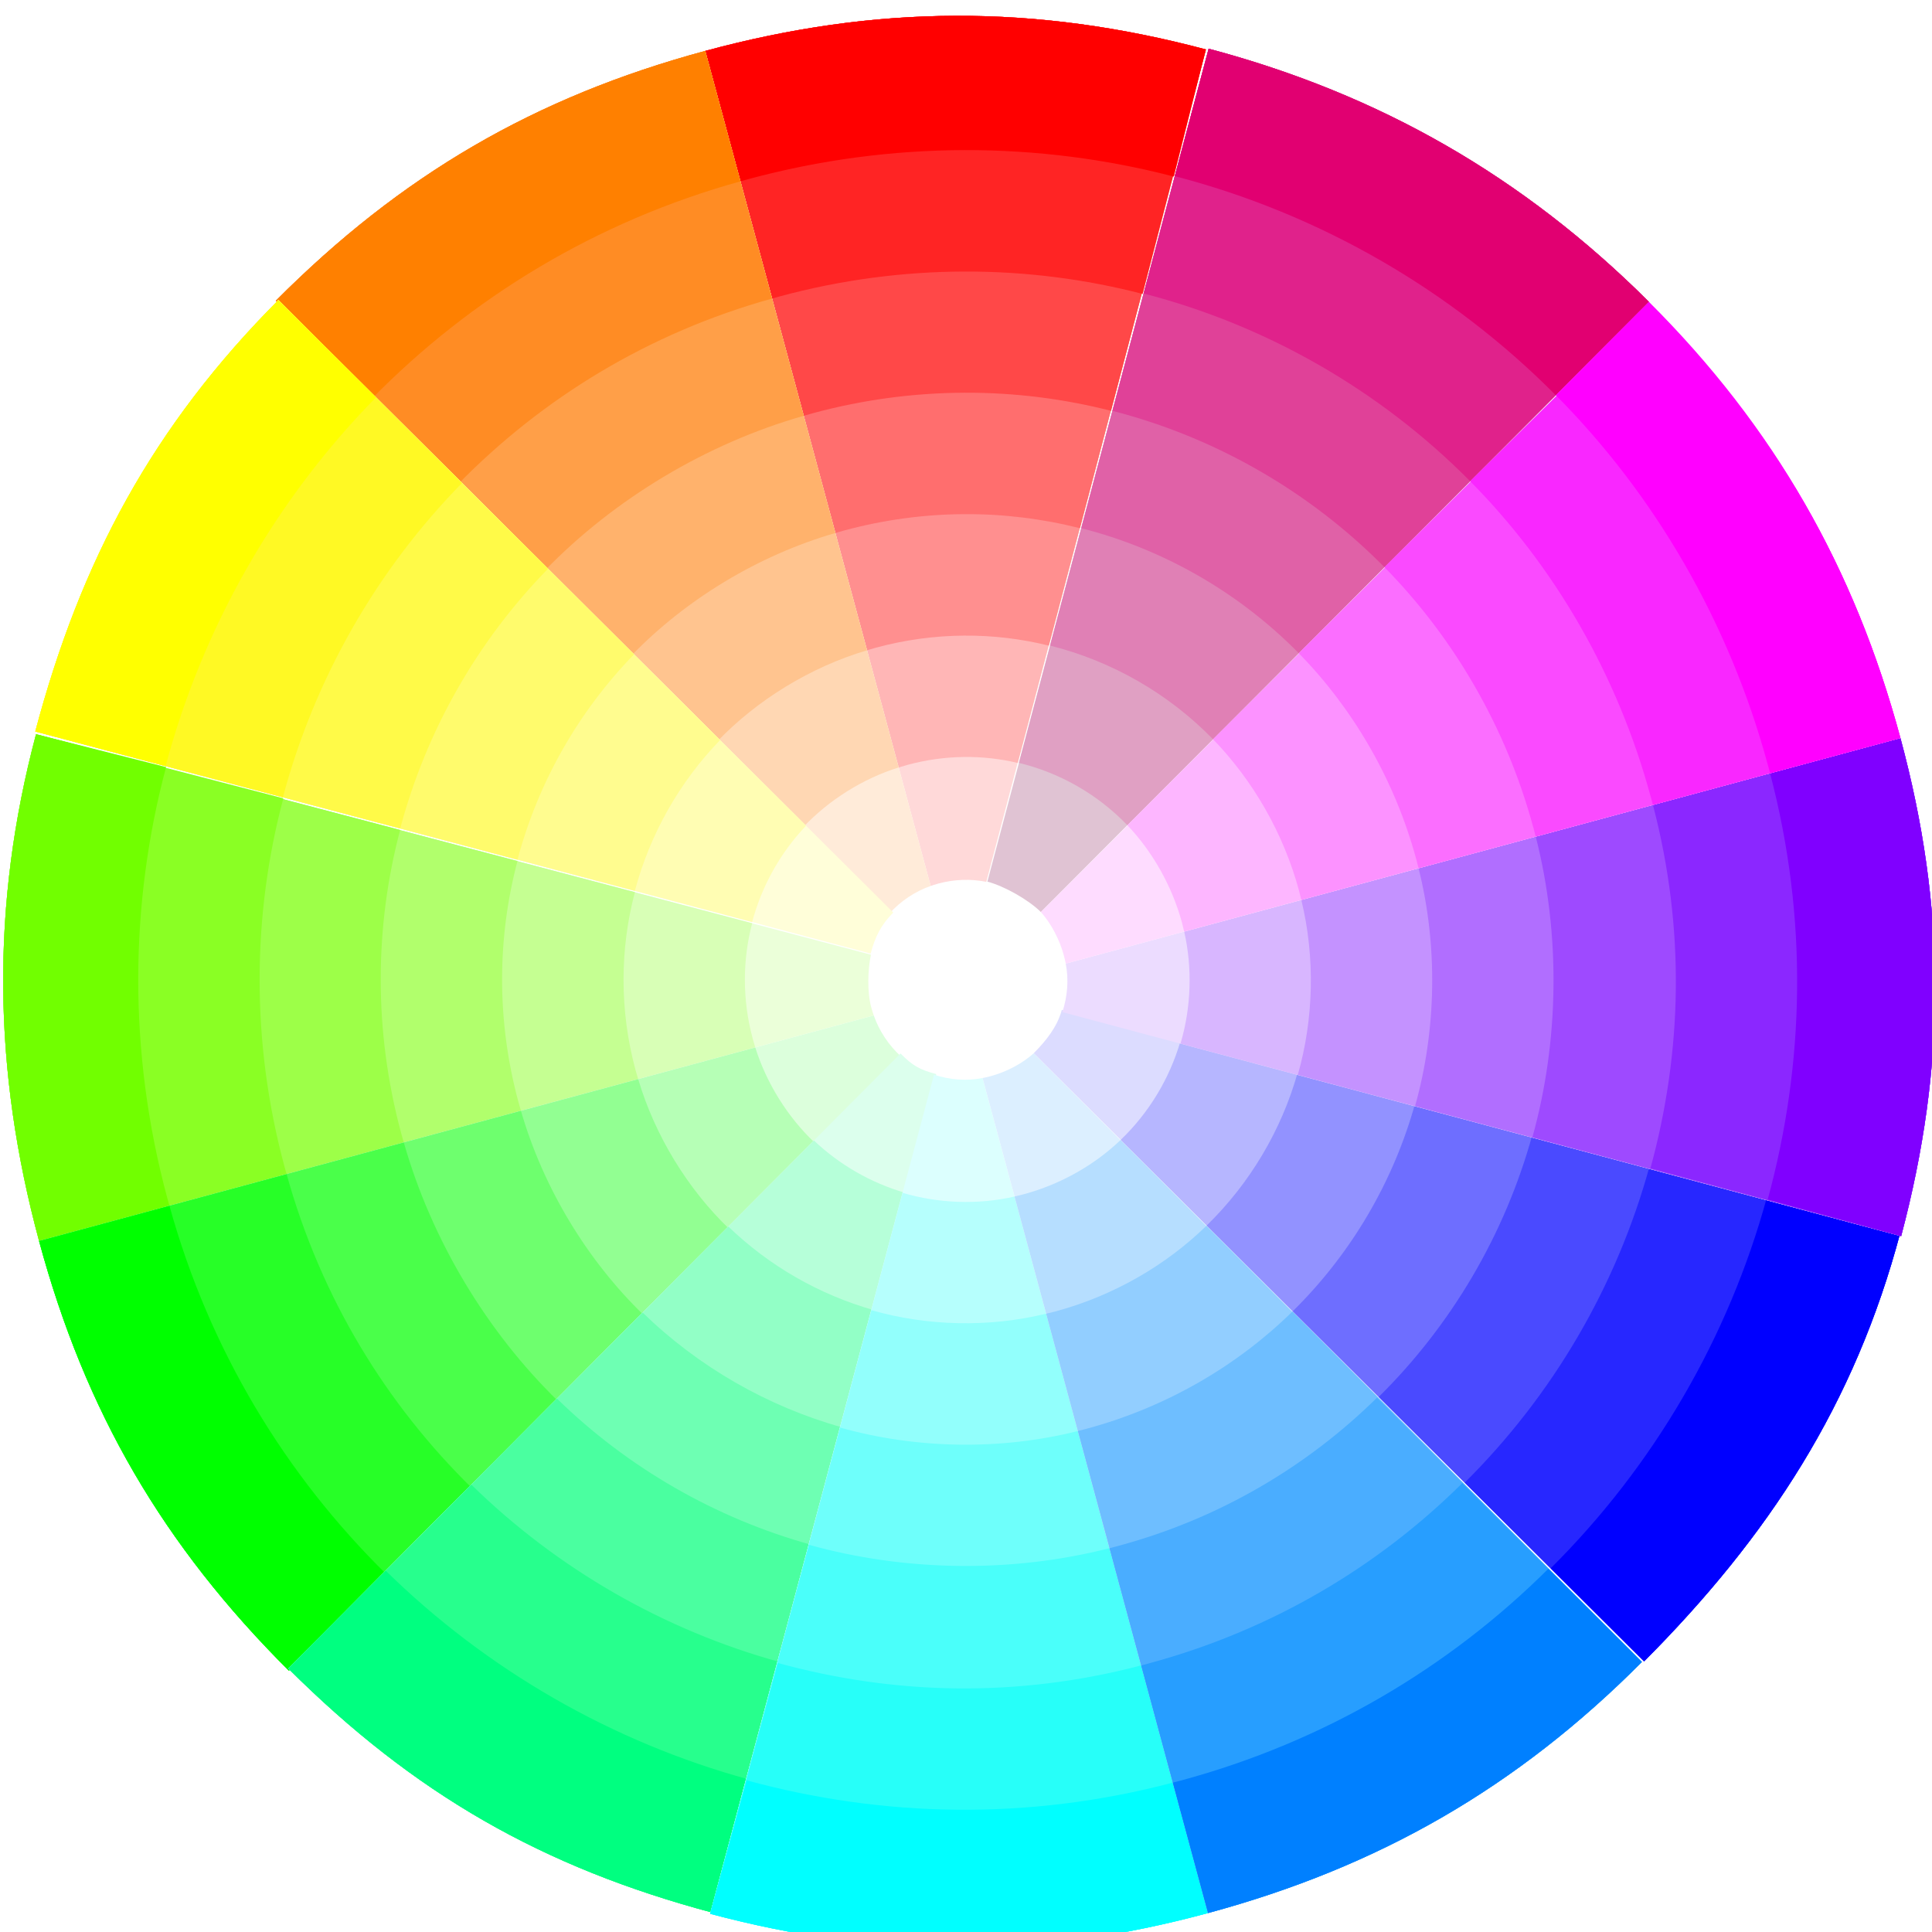
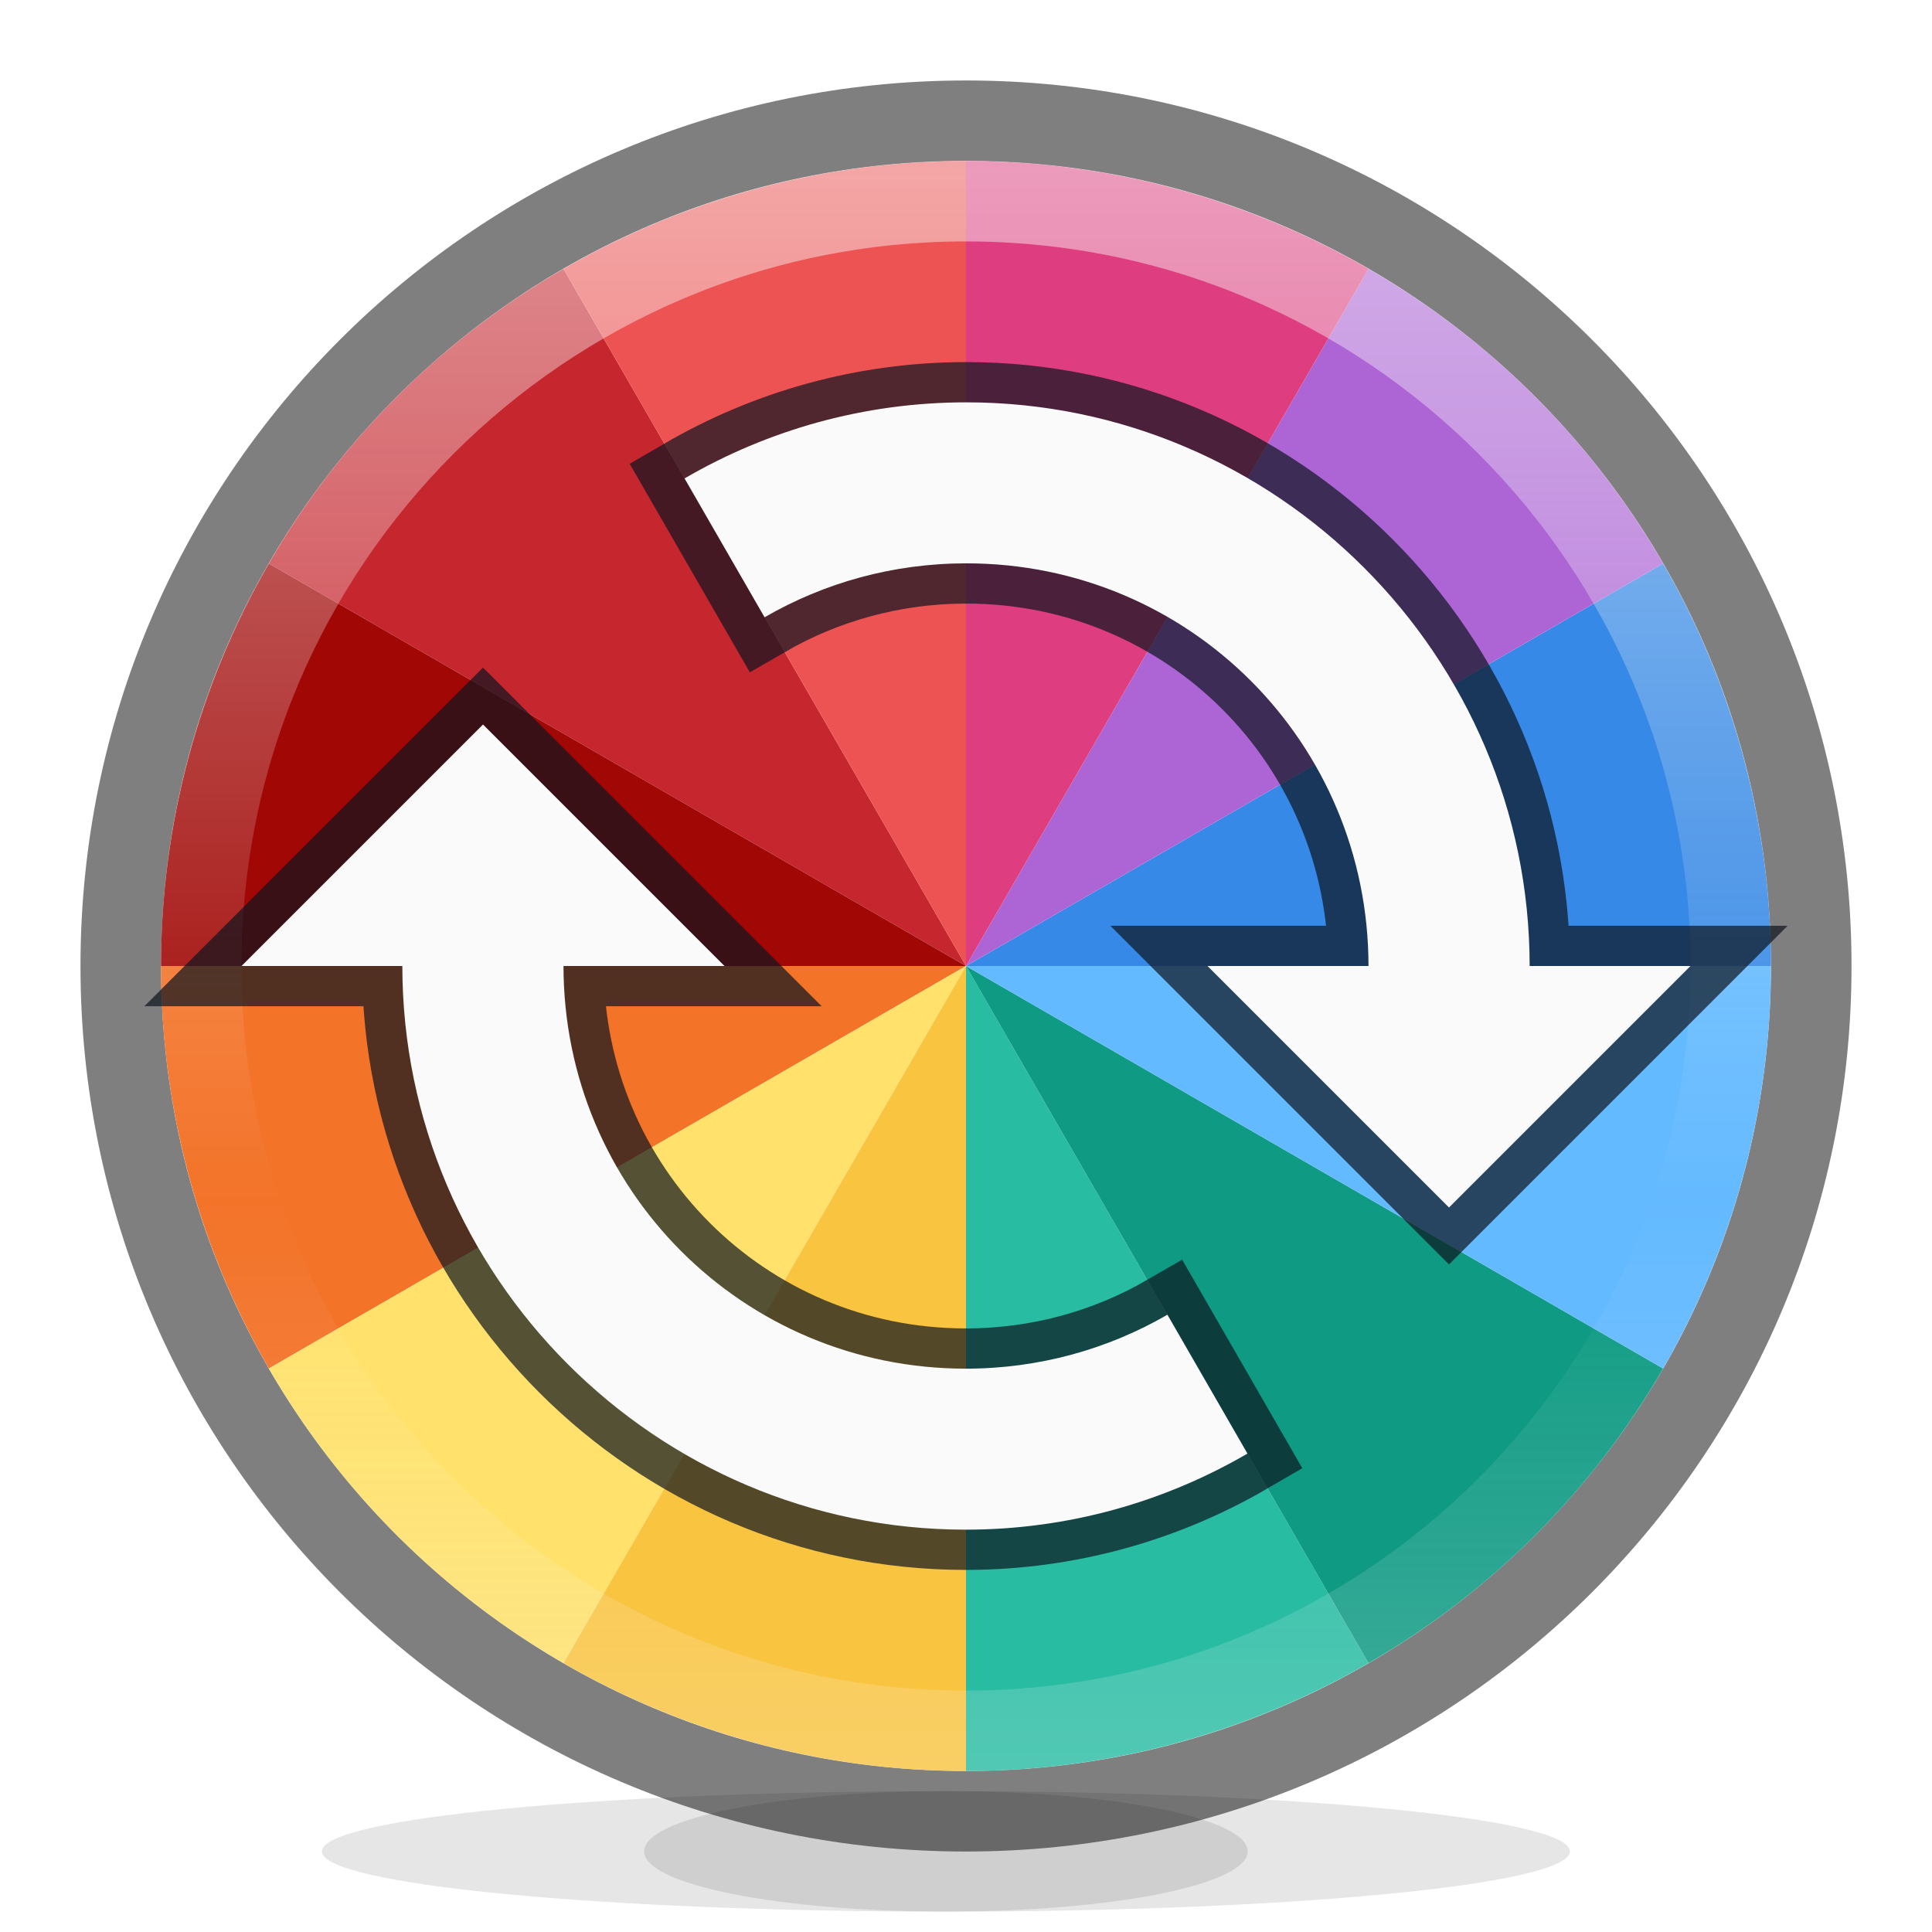
- <svg xmlns="http://www.w3.org/2000/svg" id="Layer_1" enable-background="new 0 0 360 360" xml:space="preserve" viewBox="0 0 24 24" version="1.1" y="0px" x="0px" width="24" height="24">
-   <defs id="defs445" />
-   <g id="g244">
- </g>
-   <g id="g438" transform="matrix(0.06652989,0,0,0.06655854,0.03658253,0.1833464)">
-     <g id="g260">
-       <path d="M 193.8,167.46 307.32,53.57 C 283.863,30.21 257.12,14.843 225.127,6.34 l -41.313,155.45 c 3.15,0.84 7.66,3.37 9.98,5.67 z" fill="#e0c3d3" id="path246" />
-       <path d="M 209.95,151.26 307.317,53.572 C 283.86,30.212 257.117,14.845 225.124,6.342 l -35.43,133.29 c 7.71,1.86 14.76,5.91 20.25,11.63 z" fill="#e0a0c3" id="path248" />
-       <path d="M 225.94,135.21 307.315,53.567 C 283.858,30.207 257.115,14.84 225.122,6.337 l -29.61,111.4 c 11.55,2.89 22.11,8.95 30.42,17.47 z" fill="#e080b5" id="path250" />
-       <path d="m 241.95,119.15 65.369,-65.585 c -23.457,-23.36 -50.2,-38.727 -82.193,-47.23 l -23.784,89.491 c 15.38,3.919 29.46,12.004 40.6,23.324 z" fill="#e061a7" id="path252" />
-       <path d="M 257.95,103.1 307.321,53.567 C 283.864,30.207 257.121,14.84 225.128,6.337 l -17.962,67.589 c 19.22,4.944 36.82,15.052 50.78,29.174 z" fill="#e04198" id="path254" />
-       <path d="M 273.95,87.05 307.323,53.568 C 283.866,30.208 257.123,14.841 225.13,6.338 l -12.142,45.687 c 23.07,5.968 44.18,18.099 60.96,35.025 z" fill="#e0228b" id="path256" />
-       <path d="M 289.94,70.999 307.315,53.568 C 283.858,30.208 257.115,14.84 225.122,6.337 l -6.321,23.784 c 26.91,6.994 51.54,21.148 71.13,40.878 z" fill="#e10071" id="path258" />
+ <svg xmlns="http://www.w3.org/2000/svg" xmlns:xlink="http://www.w3.org/1999/xlink" width="24" height="24" viewBox="0 0 6.35 6.35" version="1.1" id="svg5">
+   <defs id="defs2">
+     <linearGradient id="linearGradient5190">
+       <stop style="stop-color:#fafafa;stop-opacity:1;" offset="0" id="stop5186" />
+       <stop style="stop-color:#fafafa;stop-opacity:0" offset="0.644" id="stop5642" />
+       <stop style="stop-color:#fafafa;stop-opacity:0.4" offset="1" id="stop5188" />
+     </linearGradient>
+     <linearGradient id="linearGradient1325">
+       <stop style="stop-color:#fafafa;stop-opacity:1;" offset="0" id="stop1321" />
+       <stop style="stop-color:#fafafa;stop-opacity:0.001" offset="0.673" id="stop1619" />
+       <stop style="stop-color:#fafafa;stop-opacity:0.3" offset="1" id="stop1323" />
+     </linearGradient>
+     <linearGradient xlink:href="#linearGradient1325" id="linearGradient1327" x1="4.233" y1="0.529" x2="4.233" y2="8.07" gradientUnits="userSpaceOnUse" />
+     <linearGradient xlink:href="#linearGradient5190" id="linearGradient5192" x1="4.233" y1="0.529" x2="4.233" y2="7.938" gradientUnits="userSpaceOnUse" gradientTransform="matrix(0.7241377,0,0,0.7241377,0.1094842,0.1094842)" />
+   </defs>
+   <g id="layer1" style="display:inline">
+     <ellipse style="fill:none;fill-opacity:1;stroke:#fafafa;stroke-width:0.265;stroke-linecap:round;stroke-opacity:0.5" id="path1281" cx="8.467" cy="0.86" rx="1.8799776e-15" ry="0.066" />
+     <ellipse style="fill:#000000;fill-opacity:0.1;stroke:none;stroke-width:0.265;stroke-linecap:round;stroke-opacity:0.5" id="path2407" cx="3.109" cy="6.085" rx="2.051" ry="0.198" />
+     <circle style="display:inline;fill:none;stroke:#000000;stroke-width:0.265;stroke-linecap:round;stroke-opacity:0.5" id="circle1080" cx="3.175" cy="3.175" r="2.778" />
+     <path id="circle7947" style="display:inline;fill:#c6262e;stroke:none;stroke-width:1;stroke-linecap:round;stroke-opacity:0.5" d="M 12 12 L 7 3.34 A 10 10 0 0 0 3.34 7 L 12 12 z " transform="scale(0.2645833)" />
+     <path id="path8364" style="display:inline;fill:#a10705;stroke:none;stroke-width:1;stroke-linecap:round;stroke-opacity:0.5" d="M 12 12 L 3.34 7 A 10 10 0 0 0 2 12 L 12 12 z " transform="scale(0.2645833)" />
+     <path id="path8362" style="display:inline;fill:#f37329;stroke:none;stroke-width:1;stroke-linecap:round;stroke-opacity:0.5" d="M 12 12 L 2 12 A 10 10 0 0 0 3.34 17 L 12 12 z " transform="scale(0.2645833)" />
+     <path id="path8360" style="display:inline;fill:#ffe16b;stroke:none;stroke-width:1;stroke-linecap:round;stroke-opacity:0.5" d="M 12 12 L 3.34 17 A 10 10 0 0 0 7 20.66 L 12 12 z " transform="scale(0.2645833)" />
+     <path id="path8358" style="display:inline;fill:#f9c440;stroke:none;stroke-width:1;stroke-linecap:round;stroke-opacity:0.5" d="M 12 12 L 7 20.66 A 10 10 0 0 0 12 22 L 12 12 z " transform="scale(0.2645833)" />
+     <path id="path8356" style="display:inline;fill:#28bca3;stroke:none;stroke-width:1;stroke-linecap:round;stroke-opacity:0.5;fill-opacity:1.0" d="M 12 12 L 12 22 A 10 10 0 0 0 17 20.66 L 12 12 z " transform="scale(0.2645833)" />
+     <path id="path8354" style="display:inline;fill:#0e9a83;stroke:none;stroke-width:1;stroke-linecap:round;stroke-opacity:0.5;fill-opacity:1.0" d="M 12 12 L 17 20.66 A 10 10 0 0 0 20.66 17 L 12 12 z " transform="scale(0.2645833)" />
+     <path id="path8352" style="display:inline;fill:#64baff;stroke:none;stroke-width:1;stroke-linecap:round;stroke-opacity:0.5" d="M 12 12 L 20.66 17 A 10 10 0 0 0 22 12 L 12 12 z " transform="scale(0.2645833)" />
+     <path id="path8350" style="display:inline;fill:#3689e6;stroke:none;stroke-width:1;stroke-linecap:round;stroke-opacity:0.5" d="M 12 12 L 22 12 A 10 10 0 0 0 20.66 7 L 12 12 z " transform="scale(0.2645833)" />
+     <path id="path8348" style="display:inline;fill:#ad65d6;stroke:none;stroke-width:1;stroke-linecap:round;stroke-opacity:0.5" d="M 12 12 L 20.66 7 A 10 10 0 0 0 17 3.34 L 12 12 z " transform="scale(0.2645833)" />
+     <path id="path8346" style="display:inline;fill:#ed5353;stroke:none;stroke-width:1;stroke-linecap:round;stroke-opacity:0.5" d="M 12 2 A 10 10 0 0 0 7 3.34 L 12 12 L 12 2 z " transform="scale(0.2645833)" />
+     <path id="path8344" style="display:inline;fill:#de3e80;stroke:none;stroke-width:1;stroke-linecap:round;stroke-opacity:0.5;fill-opacity:1.0" d="M 12 2 L 12 12 L 17 3.34 A 10 10 0 0 0 12 2 z " transform="scale(0.2645833)" />
+     <circle style="display:inline;fill:none;stroke:url(#linearGradient5192);stroke-width:0.265;stroke-linecap:round;stroke-opacity:0.5" id="circle5096" cx="3.175" cy="3.175" r="2.514" />
+     <g id="g10073">
+       <path id="path9935" style="color:#000000;fill:none;stroke:#0e141f;stroke-width:1;stroke-linecap:round;stroke-miterlimit:4;stroke-dasharray:none;stroke-opacity:0.7" d="m 12.004,4.998 c -1.273,0 -2.469,0.345 -3.5,0.945 L 9.498,7.668 C 10.234,7.242 11.089,6.998 12.004,6.998 14.776,6.998 16.998,9.229 17,12 h -2 l 3,3 3,-3 H 19.002 C 19,8.148 15.857,4.998 12.004,4.998 Z" transform="scale(0.2645833)" />
+       <path id="circle8847" style="color:#000000;fill:#fafafa;stroke:#0e141f;stroke-width:0;stroke-linecap:round;stroke-miterlimit:4;stroke-dasharray:none" d="m 12.004,4.998 c -1.273,0 -2.469,0.345 -3.5,0.945 L 9.498,7.668 C 10.234,7.242 11.089,6.998 12.004,6.998 14.776,6.998 16.998,9.229 17,12 h -2 l 3,3 3,-3 H 19.002 C 19,8.148 15.857,4.998 12.004,4.998 Z" transform="scale(0.2645833)" />
    </g>
-     <g id="g276">
-       <path d="m 174.73,162.13 c 2.934,-0.792 6.094,-0.876 8.876,-0.292 l 41,-155.36 c -31.994,-8.502 -61.625,-8.332 -93.483,0.274 l 42.101,155.85 c -0.01,-0.02 1.13,-0.37 1.5,-0.47 z" fill="#ffd9d9" id="path262" />
-       <path d="m 168.93,139.99 c 6.926,-1.871 14.036,-1.906 20.556,-0.349 l 35.12,-133.16 c -31.994,-8.502 -61.625,-8.332 -93.483,0.274 l 36.127,133.73 c 0.95,-0.27 1.19,-0.36 1.67,-0.49 z" fill="#ffb6b6" id="path264" />
-       <path d="m 163.03,118.12 c 10.904,-2.946 22.03,-2.917 32.267,-0.373 l 29.31,-111.27 c -31.994,-8.502 -61.625,-8.332 -93.483,0.274 l 30.218,111.86 c 0.96,-0.27 1.19,-0.36 1.68,-0.49 z" fill="#ff8f8f" id="path266" />
-       <path d="m 157.12,96.243 c 14.884,-4.021 30.029,-3.944 43.982,-0.413 L 224.612,6.476 C 192.618,-2.026 162.987,-1.856 131.129,6.75 l 24.304,89.968 c 0.96,-0.268 1.2,-0.344 1.69,-0.475 z" fill="#ff6e6e" id="path268" />
-       <path d="m 151.21,74.369 c 18.863,-5.096 38.024,-4.964 55.695,-0.446 L 224.615,6.476 C 192.621,-2.026 162.99,-1.856 131.132,6.75 l 18.395,68.094 c 0.96,-0.267 1.2,-0.344 1.69,-0.475 z" fill="#ff4848" id="path270" />
-       <path d="m 145.06,52.56 c 22.919,-6.191 46.298,-6.016 67.745,-0.456 L 224.615,6.476 C 192.621,-2.026 162.99,-1.856 131.132,6.75 l 12.484,46.214 c 0.97,-0.263 1.13,-0.317 1.45,-0.404 z" fill="#ff2424" id="path272" />
-       <path d="m 139.15,30.685 c 26.906,-7.269 54.312,-7.036 79.48,-0.483 L 224.608,6.476 C 192.614,-2.026 162.983,-1.856 131.125,6.75 l 6.575,24.34 c 0.97,-0.262 1.13,-0.318 1.45,-0.405 z" fill="#ff0000" id="path274" />
+     <g id="g10079" transform="rotate(180,3.175,3.175)">
+       <path id="path10075" style="color:#000000;fill:none;stroke:#0e141f;stroke-width:1;stroke-linecap:round;stroke-miterlimit:4;stroke-dasharray:none;stroke-opacity:0.7" d="m 12.004,4.998 c -1.273,0 -2.469,0.345 -3.5,0.945 L 9.498,7.668 C 10.234,7.242 11.089,6.998 12.004,6.998 14.776,6.998 16.998,9.229 17,12 h -2 l 3,3 3,-3 H 19.002 C 19,8.148 15.857,4.998 12.004,4.998 Z" transform="scale(0.2645833)" />
+       <path id="path10077" style="color:#000000;fill:#fafafa;stroke:#0e141f;stroke-width:0;stroke-linecap:round;stroke-miterlimit:4;stroke-dasharray:none" d="m 12.004,4.998 c -1.273,0 -2.469,0.345 -3.5,0.945 L 9.498,7.668 C 10.234,7.242 11.089,6.998 12.004,6.998 14.776,6.998 16.998,9.229 17,12 h -2 l 3,3 3,-3 H 19.002 C 19,8.148 15.857,4.998 12.004,4.998 Z" transform="scale(0.2645833)" />
    </g>
-     <g id="g292">
-       <path d="M 173.23,162.6 131.13,6.75 C 99.272,15.356 74.306,29.935 50.945,53.39 l 114.57,114.36 c 2.08,-2.33 4.86,-4.17 7.71,-5.15 z" fill="#ffebd9" id="path278" />
-       <path d="M 167.25,140.48 131.13,6.75 C 99.272,15.356 74.306,29.935 50.945,53.39 l 98.442,98.288 c 4.77,-5.09 11.17,-9.11 17.86,-11.2 z" fill="#ffd7b3" id="path280" />
-       <path d="M 161.34,118.61 131.13,6.75 C 99.272,15.356 74.306,29.935 50.945,53.39 l 82.386,82.283 c 7.49,-7.82 17.47,-13.93 28.01,-17.06 z" fill="#ffc48f" id="path282" />
-       <path d="M 155.43,96.719 131.13,6.75 C 99.272,15.356 74.306,29.935 50.945,53.39 l 66.336,66.282 c 10.2,-10.55 23.74,-18.78 38.15,-22.951 z" fill="#ffb26c" id="path284" />
-       <path d="M 149.52,74.845 131.13,6.75 C 99.272,15.356 74.306,29.935 50.945,53.39 l 50.287,50.283 c 12.91,-13.273 30.02,-23.612 48.29,-28.825 z" fill="#ff9f48" id="path286" />
-       <path d="M 143.61,52.964 131.13,6.75 C 99.272,15.356 74.306,29.935 50.945,53.39 l 34.05,34.204 C 100.7,71.566 120.49,59.396 143.61,52.964 Z" fill="#ff8c24" id="path288" />
-       <path d="M 137.7,31.091 131.125,6.751 C 99.267,15.357 74.301,29.936 50.94,53.391 L 68.93,71.607 C 87.365,52.845 110.725,38.566 137.705,31.091 Z" fill="#ff8000" id="path290" />
-     </g>
-     <g id="g308">
-       <path d="M 166.24,167.56 51.42,53.26 C 28.06,76.717 14.536,101.774 6.034,133.767 l 155.98,41.453 c 0.85,-3.15 1.92,-5.35 4.23,-7.66 z" fill="#fffed9" id="path294" />
-       <path d="M 149.96,151.35 51.425,53.26 C 28.065,76.717 14.541,101.774 6.039,133.767 l 133.85,35.573 c 1.8,-6.74 5.26,-12.94 10.07,-17.99 z" fill="#fffdb3" id="path296" />
-       <path d="M 133.9,135.37 51.425,53.26 C 28.065,76.717 14.541,101.774 6.039,133.767 l 111.95,29.753 c 2.82,-10.58 8.31,-20.29 15.91,-28.15 z" fill="#fffc8f" id="path298" />
-       <path d="M 117.84,119.37 51.425,53.26 C 28.065,76.717 14.541,101.774 6.039,133.767 l 90.037,23.929 c 3.845,-14.42 11.364,-27.64 21.764,-38.33 z" fill="#fffb6c" id="path300" />
-       <path d="M 101.78,103.39 51.425,53.26 C 28.065,76.717 14.541,101.774 6.039,133.767 l 68.136,18.108 c 4.869,-18.26 14.403,-34.99 27.605,-48.49 z" fill="#fffa48" id="path302" />
-       <path d="M 85.716,87.398 51.425,53.26 C 28.065,76.717 14.541,101.774 6.039,133.767 l 46.235,12.288 c 5.893,-22.09 17.445,-42.34 33.442,-58.662 z" fill="#fff924" id="path304" />
-       <path d="M 69.657,71.411 51.425,53.26 C 28.065,76.717 14.541,101.774 6.039,133.767 l 24.334,6.468 C 37.29,114.305 50.861,90.541 69.657,71.406 Z" fill="#ffff00" id="path306" />
-     </g>
-     <g id="g324">
-       <path d="m 162.13,185.27 c -0.792,-2.934 -0.647,-7.06 -0.061,-9.842 L 6.179,134.278 c -8.503,31.994 -8.034,62.733 0.572,94.591 l 155.85,-42.1 c -0.02,0.01 -0.37,-1.13 -0.47,-1.5 z" fill="#ebffd9" id="path310" />
-       <path d="m 139.99,191.07 c -1.963,-7.268 -1.891,-14.725 -0.095,-21.517 L 6.175,134.283 c -8.503,31.994 -8.034,62.733 0.572,94.591 l 133.73,-36.127 c -0.27,-0.96 -0.36,-1.19 -0.49,-1.67 z" fill="#d8ffb6" id="path312" />
-       <path d="m 118.12,196.98 c -3.039,-11.249 -2.905,-22.722 -0.121,-33.231 L 6.179,134.279 c -8.503,31.994 -8.034,62.733 0.572,94.591 l 111.86,-30.218 c -0.27,-0.96 -0.36,-1.19 -0.49,-1.67 z" fill="#c5ff92" id="path314" />
-       <path d="M 96.244,202.89 C 92.13,187.662 92.302,172.165 96.075,157.941 L 6.178,134.281 c -8.503,31.994 -8.034,62.733 0.572,94.591 l 89.968,-24.304 c -0.268,-0.97 -0.343,-1.2 -0.474,-1.68 z" fill="#b1ff6c" id="path316" />
-       <path d="M 74.371,208.8 C 69.182,189.592 69.409,170.076 74.17,152.134 L 6.178,134.284 c -8.503,31.994 -8.034,62.733 0.572,94.591 L 74.844,210.48 c -0.267,-0.96 -0.343,-1.2 -0.473,-1.68 z" fill="#9dff48" id="path318" />
-       <path d="m 52.563,214.95 c -6.285,-23.265 -6.011,-46.996 -0.205,-68.714 l -46.18,-11.96 c -8.503,31.994 -8.034,62.733 0.572,94.591 l 46.214,-12.484 c -0.263,-0.97 -0.315,-1.12 -0.401,-1.44 z" fill="#8aff24" id="path320" />
-       <path d="m 30.688,220.86 c -7.362,-27.251 -7.029,-55.011 -0.229,-80.452 l -24.28,-6.125 c -8.503,31.994 -8.034,62.733 0.572,94.591 l 24.34,-6.575 c -0.264,-0.97 -0.317,-1.12 -0.403,-1.44 z" fill="#71ff00" id="path322" />
-     </g>
-     <g id="g340">
-       <path d="M 162.6,186.77 6.75,228.87 c 8.606,31.857 23.185,56.824 46.641,80.185 l 114.36,-114.57 c -2.33,-2.09 -4.17,-4.87 -5.15,-7.72 z" fill="#dcffdc" id="path326" />
-       <path d="M 140.48,192.75 6.75,228.87 c 8.606,31.857 23.185,56.824 46.641,80.185 l 98.286,-98.442 c -5.1,-4.78 -9.11,-11.18 -11.2,-17.87 z" fill="#b6ffb6" id="path328" />
-       <path d="M 118.61,198.66 6.75,228.87 c 8.606,31.857 23.185,56.824 46.641,80.185 l 82.281,-82.387 c -7.82,-7.49 -13.93,-17.47 -17.06,-28.01 z" fill="#92ff92" id="path330" />
-       <path d="M 96.719,204.57 6.75,228.87 c 8.606,31.857 23.185,56.824 46.641,80.185 l 66.28,-66.336 c -10.55,-10.2 -18.78,-23.74 -22.951,-38.15 z" fill="#6eff6e" id="path332" />
-       <path d="M 74.845,210.48 6.75,228.87 c 8.606,31.857 23.185,56.824 46.641,80.185 l 50.281,-50.287 c -13.274,-12.92 -23.614,-30.02 -28.825,-48.29 z" fill="#4aff4a" id="path334" />
-       <path d="M 52.964,216.39 6.75,228.87 c 8.606,31.857 23.185,56.824 46.641,80.185 l 34.202,-34.049 c -16.028,-15.71 -28.198,-35.5 -34.629,-58.62 z" fill="#27ff27" id="path336" />
-       <path d="m 31.091,222.3 -24.34,6.575 c 8.606,31.857 23.185,56.824 46.641,80.185 l 18.214,-17.989 c -18.763,-18.43 -33.043,-41.79 -40.515,-68.77 z" fill="#00ff00" id="path338" />
-     </g>
-     <g id="g356">
-       <path d="M 167.59,193.87 53.28,308.65 c 23.455,23.359 47.388,37.112 79.381,45.616 l 41.606,-156.55 c -3.16,-0.85 -4.37,-1.55 -6.68,-3.85 z" fill="#dcffed" id="path342" />
-       <path d="m 151.42,210.11 -98.14,98.54 c 23.455,23.359 47.388,37.112 79.381,45.616 l 35.721,-134.41 c -6.34,-1.86 -12.17,-5.21 -16.96,-9.75 z" fill="#b6ffd9" id="path344" />
-       <path d="m 135.43,226.16 -82.15,82.49 c 23.455,23.359 47.388,37.112 79.381,45.616 l 29.9,-112.51 c -10.18,-2.89 -19.52,-8.26 -27.13,-15.6 z" fill="#92ffc6" id="path346" />
-       <path d="m 119.43,242.22 -66.15,66.43 c 23.456,23.359 47.388,37.112 79.381,45.616 l 24.079,-90.603 c -14.02,-3.92 -26.87,-11.31 -37.31,-21.45 z" fill="#6effb3" id="path348" />
-       <path d="m 103.44,258.28 -50.16,50.37 c 23.455,23.359 47.388,37.112 79.381,45.616 l 18.258,-68.701 c -17.86,-4.95 -34.22,-14.35 -47.48,-27.29 z" fill="#4affa0" id="path350" />
-       <path d="m 87.451,274.34 -34.17,34.31 c 23.455,23.359 47.388,37.112 79.381,45.616 L 145.1,307.465 c -21.69,-5.97 -41.58,-17.4 -57.649,-33.13 z" fill="#27ff8d" id="path352" />
-       <path d="M 71.459,290.39 53.28,308.65 c 23.455,23.359 47.388,37.112 79.381,45.616 l 6.618,-24.9 c -25.53,-6.99 -48.93,-20.44 -67.821,-38.98 z" fill="#00ff80" id="path354" />
-     </g>
-     <g id="g372">
-       <path d="m 173.85,197.82 -41.812,156.61 c 31.993,8.501 61.11,8.47 92.969,-0.136 l -42.101,-155.85 c -2.95,0.59 -6.08,0.35 -9.06,-0.62 z" fill="#dcfffe" id="path358" />
-       <path d="m 167.98,219.87 -35.941,134.56 c 31.993,8.501 61.11,8.47 92.969,-0.136 l -36.127,-133.73 c -6.82,1.57 -14.22,1.29 -20.9,-0.69 z" fill="#b6fffd" id="path360" />
-       <path d="m 162.15,241.77 -30.107,112.65 c 31.993,8.501 61.11,8.47 92.969,-0.136 l -30.219,-111.86 c -10.69,2.62 -22.24,2.33 -32.64,-0.65 z" fill="#92fffc" id="path362" />
-       <path d="m 156.32,263.68 -24.276,90.754 c 31.993,8.501 61.11,8.47 92.969,-0.136 l -24.305,-89.969 c -14.54,3.66 -30.26,3.33 -44.38,-0.64 z" fill="#6efffb" id="path364" />
-       <path d="m 150.49,285.57 -18.446,68.856 c 31.993,8.501 61.11,8.47 92.969,-0.136 l -18.396,-68.095 c -18.41,4.7 -38.28,4.34 -56.12,-0.63 z" fill="#4afffa" id="path366" />
-       <path d="m 144.7,307.61 -12.655,46.815 c 31.993,8.501 61.11,8.47 92.969,-0.136 L 212.53,308.074 c -23.22,6.1 -46.19,5.49 -67.83,-0.45 z" fill="#27fff9" id="path368" />
-       <path d="m 138.88,329.52 -6.839,24.913 c 31.994,8.501 61.11,8.47 92.969,-0.136 l -6.575,-24.341 c -27.08,7.13 -54.2,6.49 -79.56,-0.43 z" fill="#00ffff" id="path370" />
-     </g>
-     <g id="g388">
-       <path d="m 192.47,193.82 c -2.109,1.906 -5.088,3.48 -8.022,4.273 -0.373,0.101 -1.527,0.377 -1.533,0.354 l 42.101,155.85 c 31.857,-8.606 57.647,-23.407 81.009,-46.862 l -113.56,-113.61 z" fill="#dcefff" id="path374" />
-       <path d="m 208.69,210.01 c -4.857,4.652 -11.156,8.255 -18.107,10.133 -0.485,0.131 -0.729,0.176 -1.699,0.42 l 36.127,133.73 c 31.857,-8.606 57.647,-23.407 81.009,-46.862 l -97.33,-97.42 z" fill="#b6deff" id="path376" />
-       <path d="m 224.73,226.01 c -7.572,7.374 -17.307,13.052 -28.233,16.004 -0.486,0.131 -0.732,0.17 -1.701,0.42 l 30.219,111.86 c 31.857,-8.606 57.647,-23.407 81.009,-46.862 l -81.3,-81.42 z" fill="#92ceff" id="path378" />
-       <path d="m 240.78,242.02 c -10.285,10.097 -23.467,17.838 -38.372,21.864 -0.484,0.131 -0.729,0.186 -1.696,0.438 l 24.305,89.969 c 31.857,-8.606 57.647,-23.407 81.009,-46.862 l -65.25,-65.41 z" fill="#6ebeff" id="path380" />
-       <path d="m 208.31,285.76 c -0.485,0.132 -0.731,0.185 -1.698,0.439 l 18.396,68.095 c 31.857,-8.606 57.647,-23.407 81.009,-46.862 l -49.444,-49.336 c -13,12.81 -29.38,22.56 -48.27,27.66 z" fill="#4aadff" id="path382" />
-       <path d="m 213.98,307.7 c -0.324,0.088 -0.49,0.122 -1.456,0.38 l 12.484,46.215 c 31.857,-8.606 57.647,-23.407 81.009,-46.862 l -33.533,-33.371 c -15.72,15.59 -35.58,27.44 -58.5,33.63 z" fill="#279eff" id="path384" />
-       <path d="m 219.89,329.57 c -0.325,0.088 -0.491,0.121 -1.457,0.38 l 6.575,24.341 c 31.857,-8.606 57.647,-23.407 81.009,-46.862 l -17.47,-17.385 c -18.43,18.34 -41.75,32.27 -68.65,39.53 z" fill="#0080ff" id="path386" />
-     </g>
-     <g id="g404">
-       <path d="m 197.71,185.73 c -0.843,3.153 -2.941,5.768 -5.242,8.083 l 113.97,113.5 c 23.359,-23.456 39.325,-47.987 47.829,-79.98 l -156.56,-41.6 z" fill="#dcdcff" id="path390" />
-       <path d="m 219.85,191.62 c -2.041,6.976 -5.889,13.329 -11.148,18.372 l 97.727,97.328 c 23.359,-23.456 39.325,-47.987 47.829,-79.98 l -134.41,-35.72 z" fill="#b6b6ff" id="path392" />
-       <path d="m 241.75,197.44 c -3.064,10.814 -8.936,20.677 -16.995,28.538 l 81.675,81.342 c 23.359,-23.456 39.325,-47.987 47.829,-79.98 l -112.52,-29.9 z" fill="#9292ff" id="path394" />
-       <path d="m 263.66,203.26 c -4.089,14.652 -11.976,28.037 -22.837,38.716 l 65.61,65.343 c 23.359,-23.456 39.325,-47.987 47.829,-79.98 l -90.6,-24.08 z" fill="#6e6eff" id="path396" />
-       <path d="m 285.56,209.08 c -5.112,18.491 -15.019,35.392 -28.682,48.887 l 49.554,49.352 c 23.359,-23.456 39.325,-47.987 47.829,-79.98 l -68.7,-18.26 z" fill="#4a4aff" id="path398" />
-       <path d="m 307.46,214.9 c -6.137,22.329 -18.063,42.745 -34.525,59.06 l 33.496,33.358 c 23.359,-23.456 39.325,-47.987 47.829,-79.98 l -46.81,-12.44 z" fill="#2727ff" id="path400" />
-       <path d="m 329.36,220.72 c -7.161,26.167 -21.104,50.1 -40.368,69.23 l 17.438,17.366 c 23.359,-23.456 39.325,-47.987 47.829,-79.98 l -24.9,-6.62 z" fill="#0000ff" id="path402" />
-     </g>
-     <g id="g420">
-       <path d="m 198.44,177.09 c 0.588,2.949 0.342,6.08 -0.624,9.056 l 156.61,41.813 c 8.501,-31.994 8.47,-61.111 -0.136,-92.969 z" fill="#ecdcff" id="path406" />
-       <path d="m 220.56,171.12 c 1.57,6.827 1.293,14.228 -0.688,20.901 l 134.56,35.941 c 8.501,-31.994 8.47,-61.111 -0.136,-92.969 l -133.73,36.13 z" fill="#d8b6ff" id="path408" />
-       <path d="m 242.43,165.21 c 2.612,10.689 2.32,22.245 -0.657,32.643 l 112.65,30.108 c 8.501,-31.994 8.47,-61.111 -0.136,-92.969 l -111.85,30.22 z" fill="#c492ff" id="path410" />
-       <path d="m 264.32,159.29 c 3.655,14.55 3.324,30.265 -0.649,44.388 l 90.754,24.277 c 8.501,-31.994 8.47,-61.111 -0.136,-92.969 l -89.96,24.3 z" fill="#b16eff" id="path412" />
-       <path d="m 286.2,153.38 c 4.699,18.412 4.345,38.281 -0.625,56.128 l 68.855,18.446 c 8.501,-31.994 8.47,-61.111 -0.136,-92.969 l -68.1,18.39 z" fill="#9e4aff" id="path414" />
-       <path d="m 308.08,147.47 c 6.088,23.216 5.471,46.185 -0.464,67.83 l 46.814,12.655 c 8.501,-31.994 8.47,-61.111 -0.136,-92.969 l -46.21,12.48 z" fill="#8b27ff" id="path416" />
-       <path d="m 329.95,141.56 c 7.131,27.078 6.49,54.192 -0.435,79.554 l 24.911,6.84 c 8.501,-31.994 8.47,-61.111 -0.136,-92.969 l -24.34,6.58 z" fill="#8000ff" id="path418" />
-     </g>
-     <g id="g436">
-       <path d="m 198.09,175.56 c 0.101,0.374 0.377,1.528 0.354,1.534 l 155.85,-42.101 C 345.688,103.135 330.886,77.344 307.432,53.984 l -113.63,113.48 c 1.9,2.11 3.5,5.16 4.29,8.1 z" fill="#fedcff" id="path422" />
-       <path d="m 220.14,169.42 c 0.131,0.486 0.176,0.729 0.42,1.699 L 354.29,134.993 C 345.684,103.135 330.883,77.345 307.428,53.984 l -97.479,97.275 c 4.61,4.84 8.32,11.25 10.19,18.16 z" fill="#fdb6ff" id="path424" />
-       <path d="m 242.01,163.51 c 0.131,0.484 0.169,0.729 0.419,1.697 l 111.86,-30.218 C 345.683,103.131 330.881,77.34 307.427,53.98 l -81.486,81.231 c 7.34,7.56 13.13,17.41 16.07,28.3 z" fill="#fc92ff" id="path426" />
-       <path d="m 263.89,157.6 c 0.13,0.484 0.185,0.725 0.438,1.692 l 89.969,-24.304 C 345.691,103.13 330.889,77.339 307.435,53.979 l -65.48,65.173 c 10.06,10.28 17.91,23.57 21.93,38.45 z" fill="#fb6eff" id="path428" />
-       <path d="m 285.76,151.69 c 0.131,0.483 0.183,0.724 0.438,1.69 l 68.095,-18.395 C 345.687,103.127 330.885,77.336 307.431,53.976 l -49.482,49.121 c 12.79,13 22.71,29.74 27.8,48.6 z" fill="#fa4aff" id="path430" />
-       <path d="m 307.7,146.03 c 0.087,0.321 0.12,0.48 0.378,1.447 l 46.215,-12.484 C 345.687,103.135 330.885,77.344 307.431,53.984 l -33.484,33.07 c 15.59,15.719 27.55,36.039 33.74,58.969 z" fill="#f927ff" id="path432" />
-       <path d="m 329.58,140.12 c 0.086,0.321 0.118,0.48 0.377,1.446 l 24.341,-6.575 C 345.692,103.133 330.778,76.93 307.324,53.57 l -17.375,17.432 c 18.32,18.435 32.35,42.199 39.62,69.109 z" fill="#ff00ff" id="path434" />
-     </g>
+     <ellipse style="fill:#000000;fill-opacity:0.1;stroke:none;stroke-width:0.265;stroke-linecap:round;stroke-opacity:0.5" id="ellipse2511" cx="3.109" cy="6.085" rx="0.992" ry="0.198" />
+   </g>
+   <g id="layer2" style="display:inline">
+     <circle style="fill:none;stroke:url(#linearGradient1327);stroke-width:0.265;stroke-linecap:round;stroke-opacity:0.5" id="ellipse3231" cx="4.233" cy="4.233" r="0" />
  </g>
</svg>
